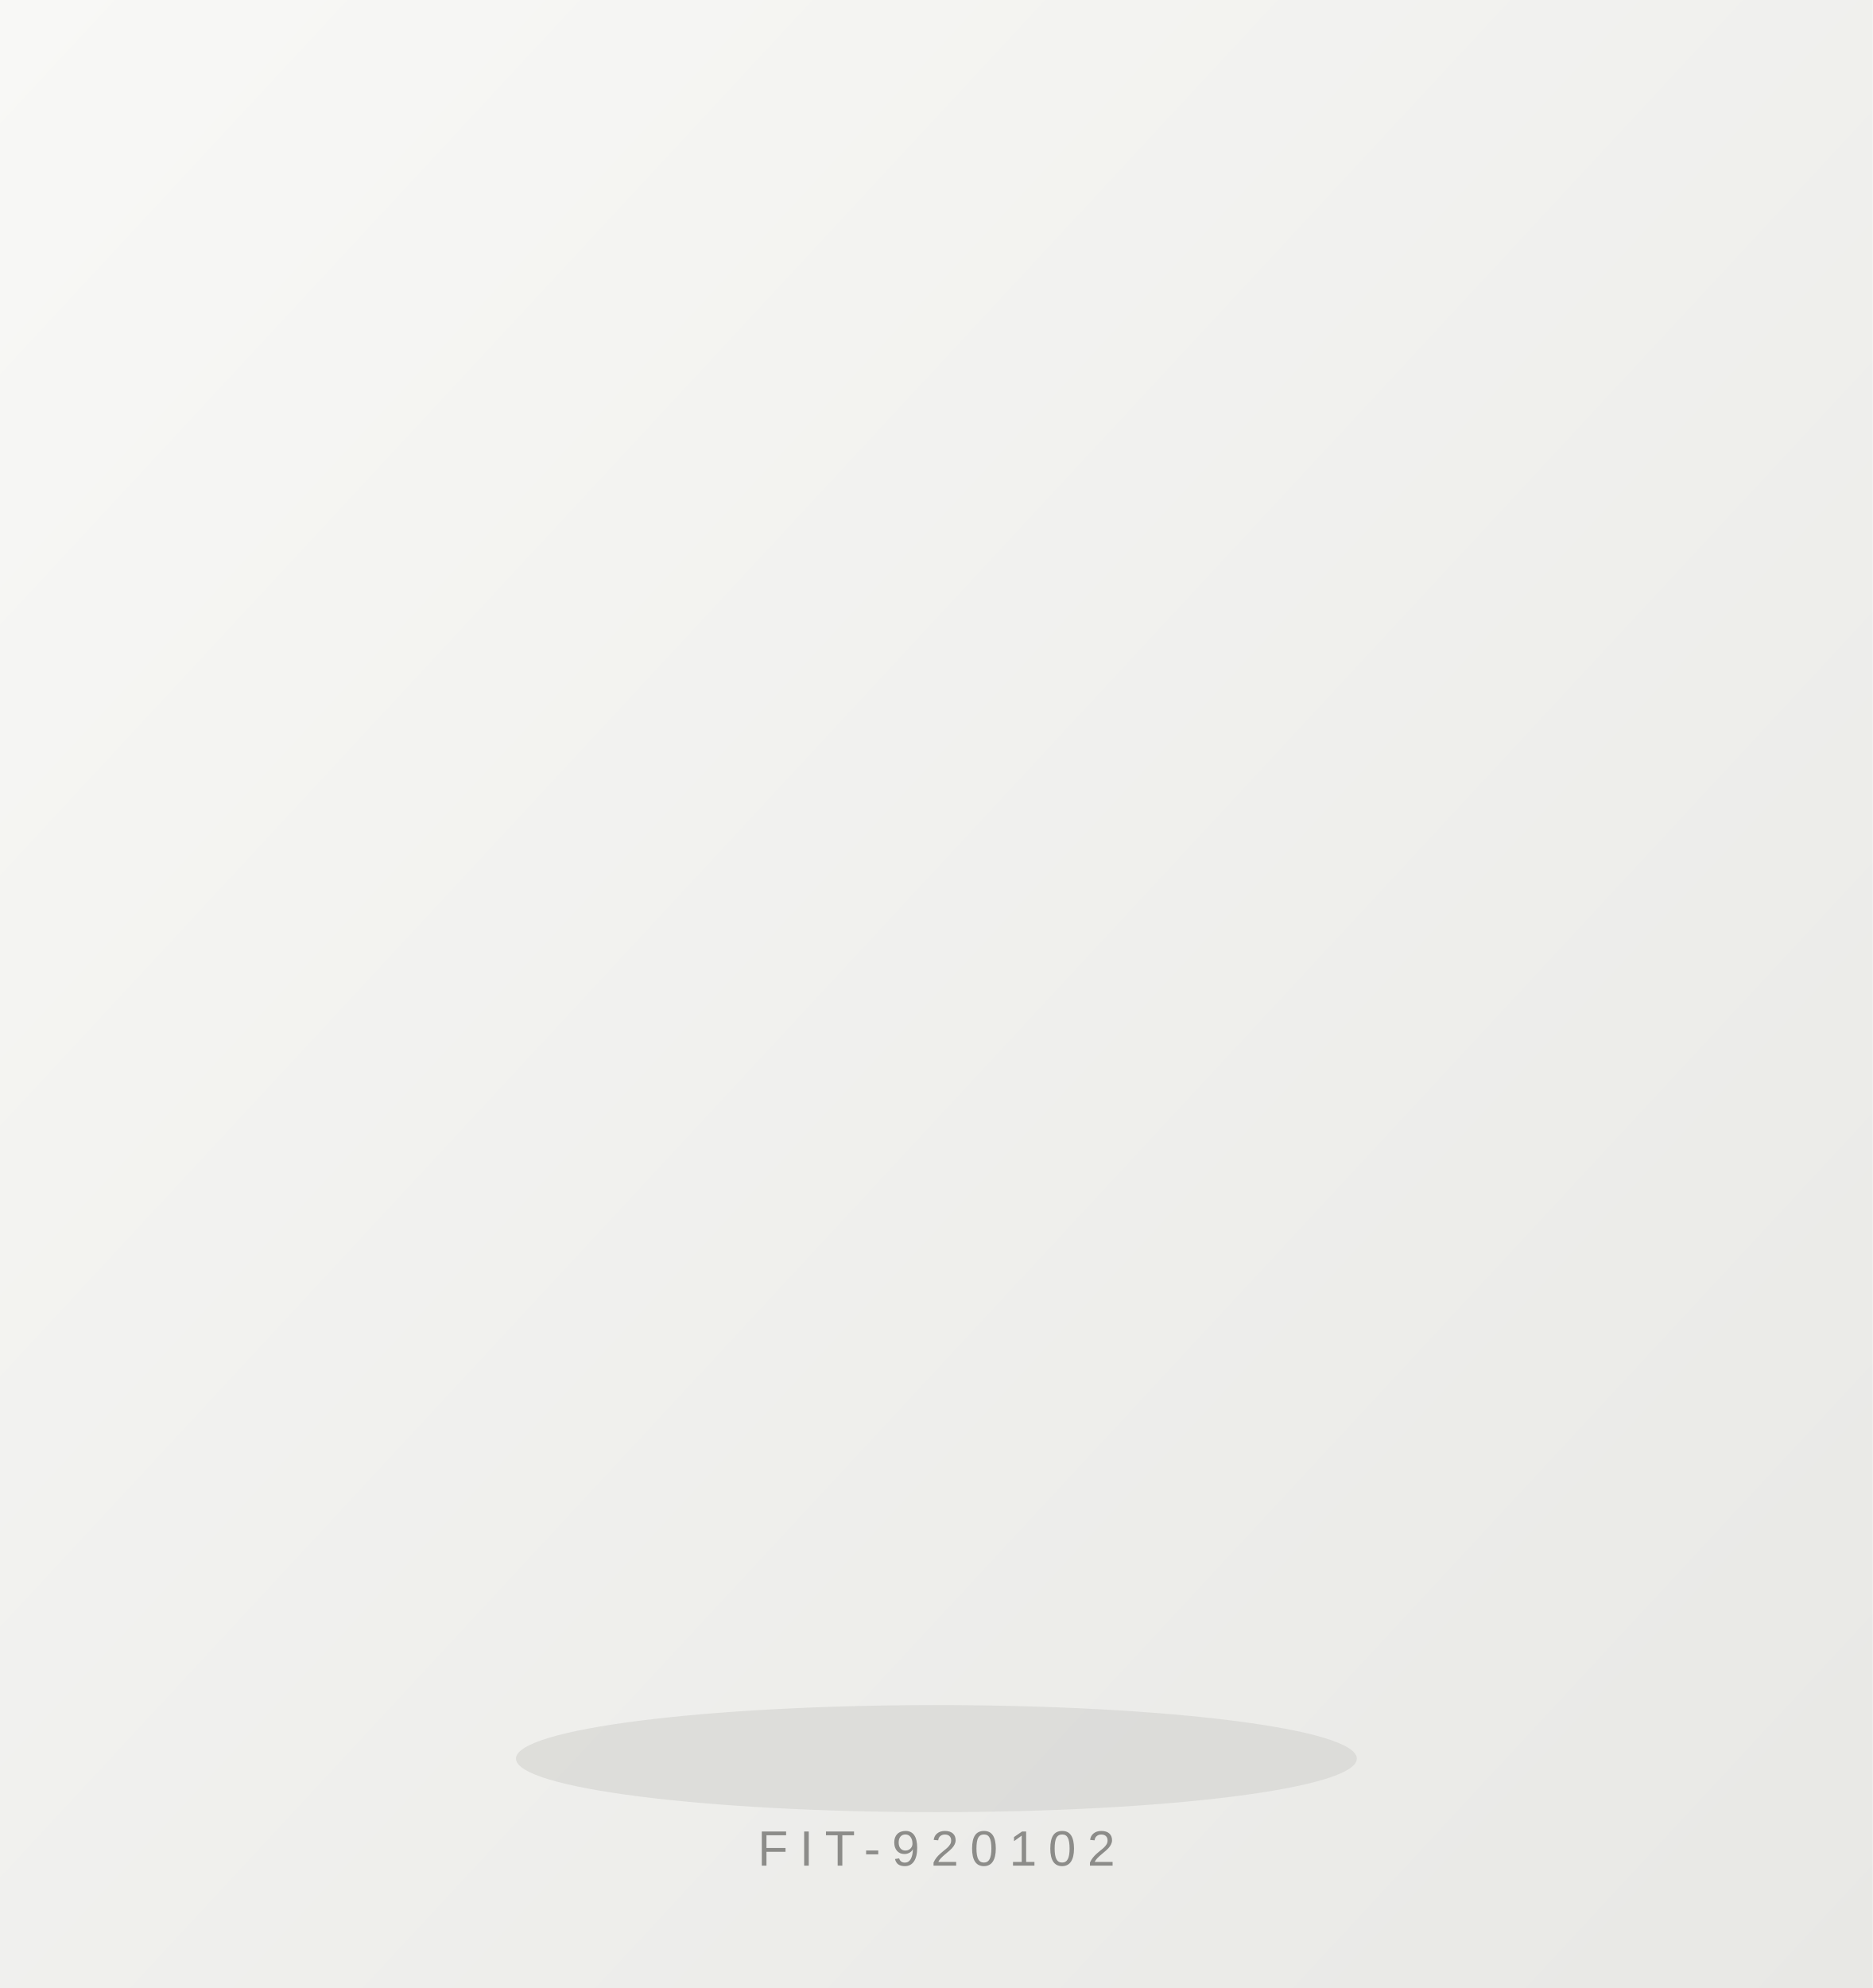
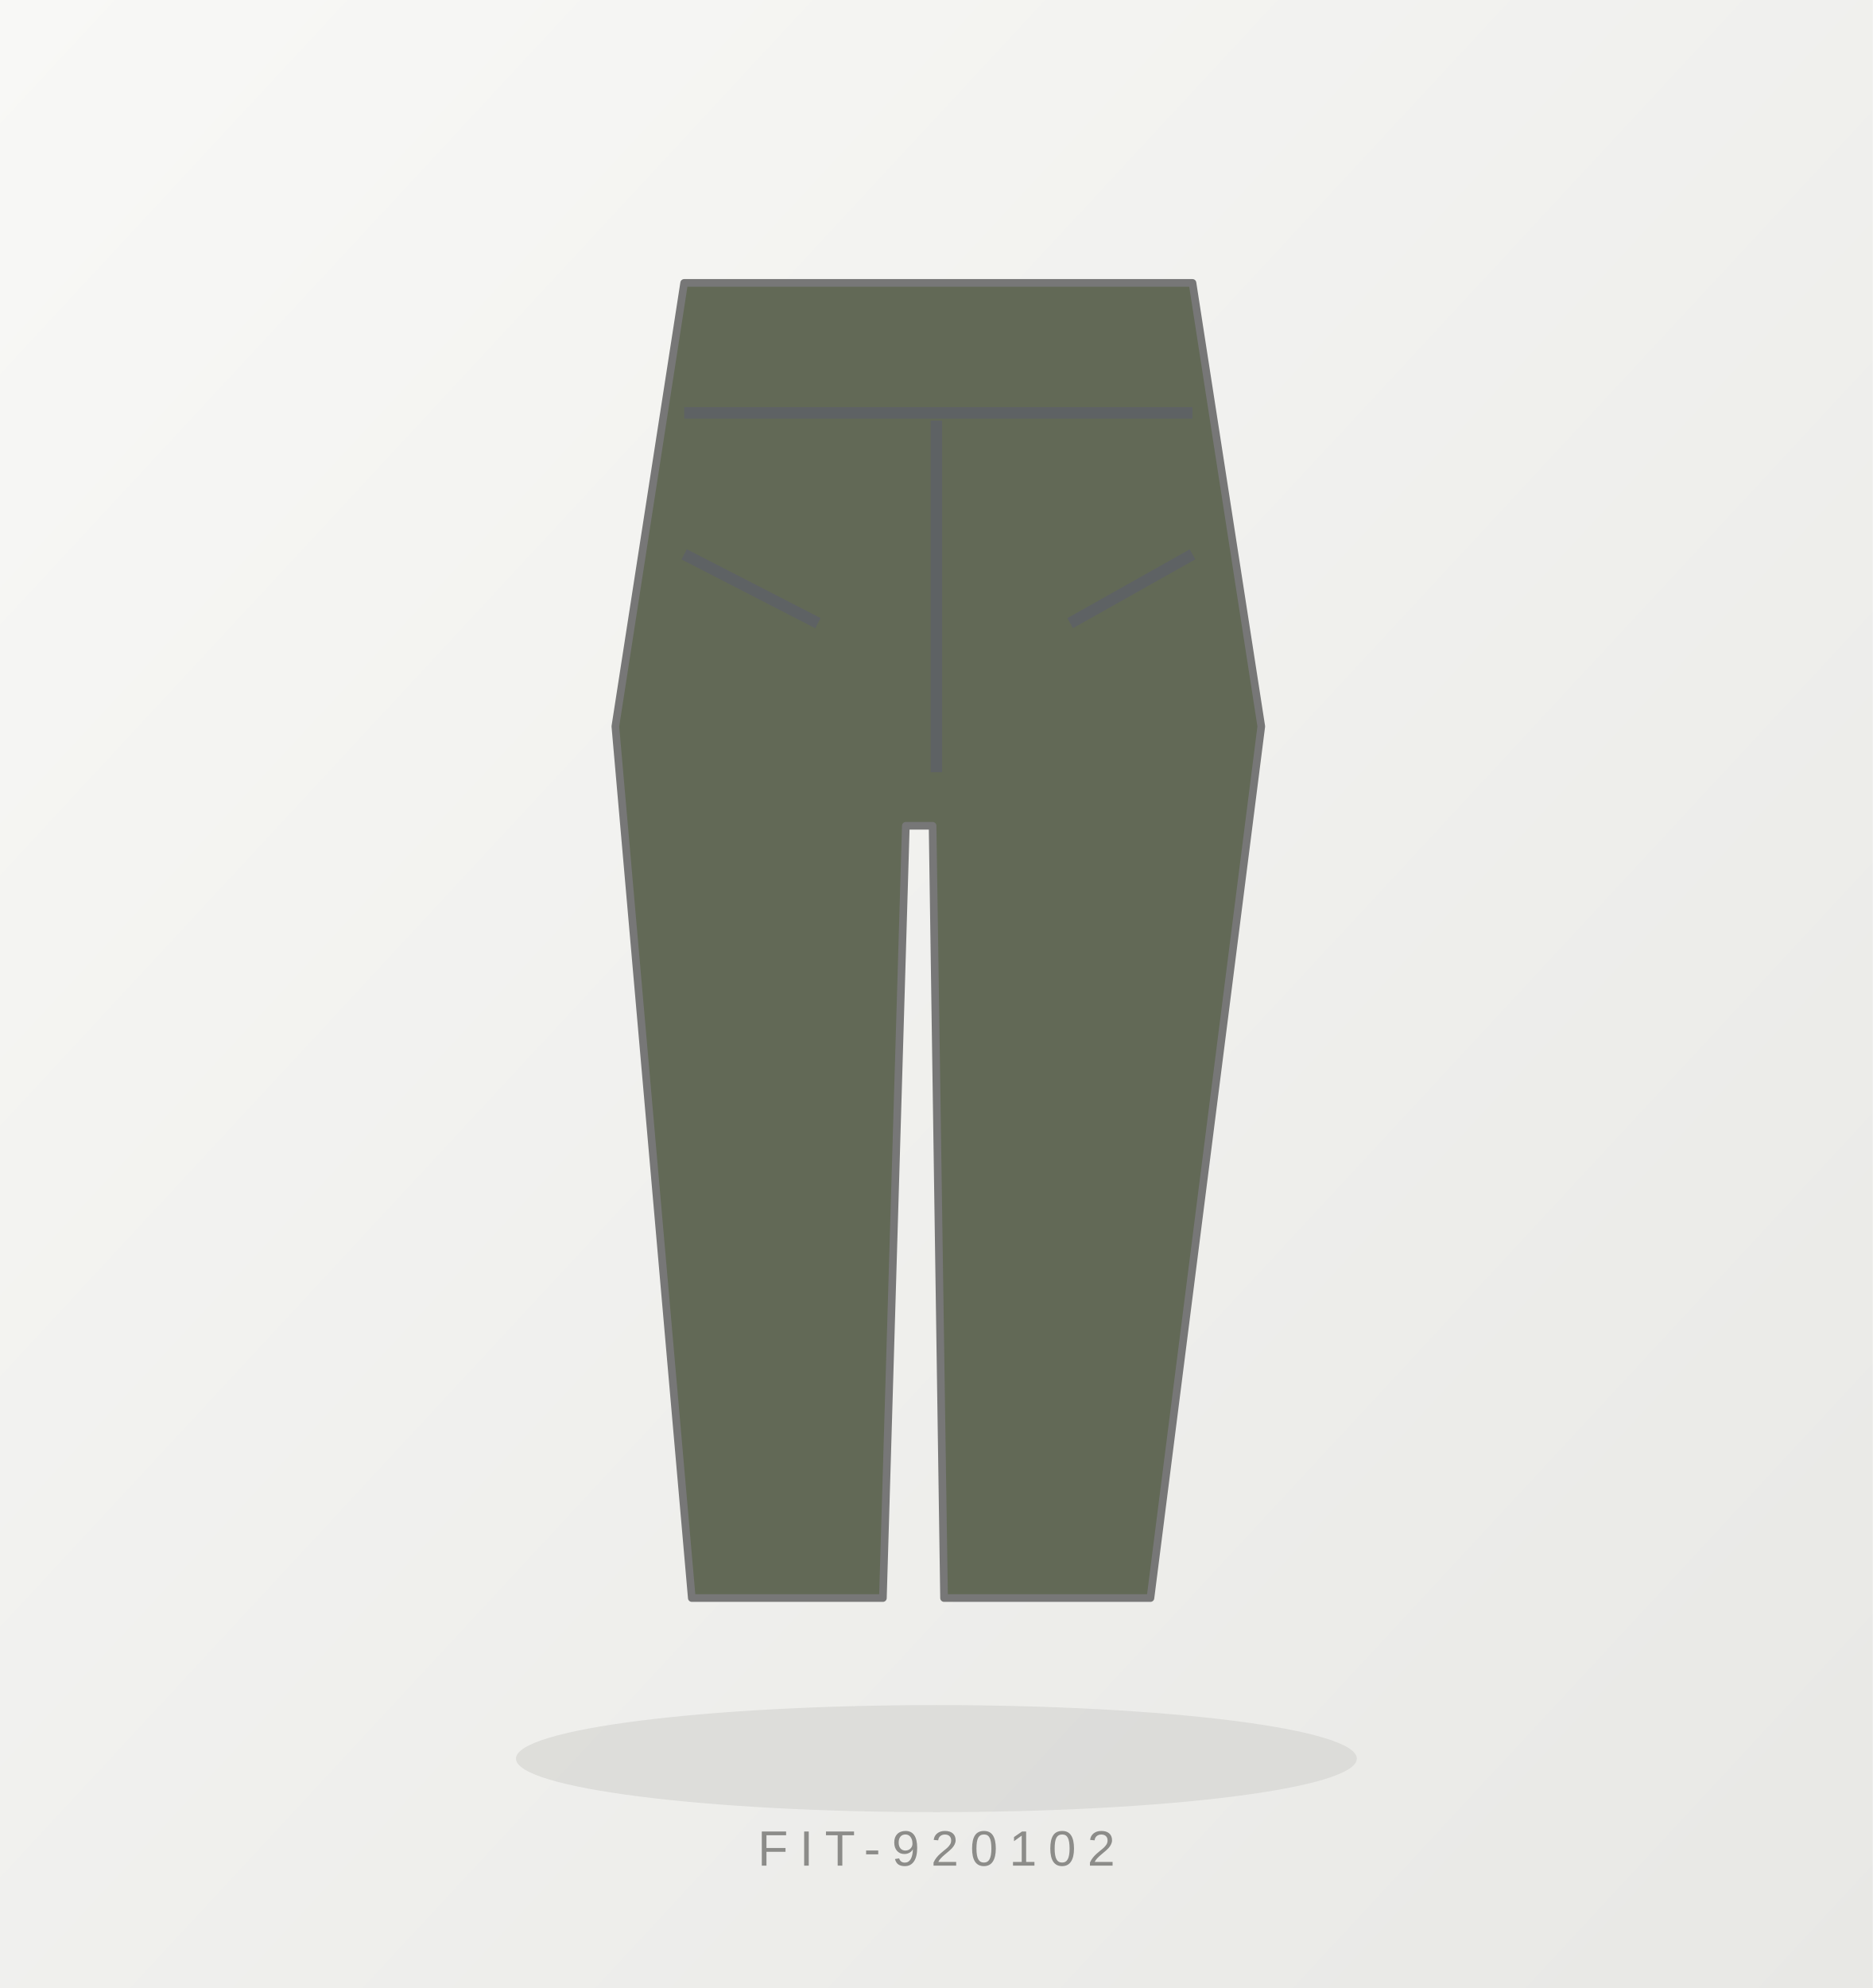
<svg xmlns="http://www.w3.org/2000/svg" viewBox="0 0 490 520">
  <defs>
    <linearGradient id="bg" x2="1" y2="1">
      <stop stop-color="#f8f8f6" />
      <stop offset="1" stop-color="#e8e8e5" />
    </linearGradient>
-     <filter id="shadow">
-       <feDropShadow dx="3" dy="12" stdDeviation="10" flood-opacity=".16" />
-     </filter>
  </defs>
  <rect width="490" height="520" fill="url(#bg)" />
  <ellipse cx="245" cy="460" rx="110" ry="14" fill="#d2d2cf" opacity=".6" />
-   <g fill="cargo" stroke="#777" stroke-width="2" stroke-linejoin="round" filter="url(#shadow)">undefined</g>
+   <g fill="#626956" stroke="#777" stroke-width="2" stroke-linejoin="round">
+     <path d="M179 74 H312 L330 190 L301 418 H247 L244 216 L237 216 L231 418 H181 L161 190 Z" />
+     <path d="M179 108 H312 M245 110 L245 202 M179 145 L214 163 M312 145 L280 163" fill="none" stroke="#5e6264" stroke-width="3" />
+   </g>
  <text x="245" y="488" text-anchor="middle" fill="#8c8c89" font-family="Arial" font-size="13" letter-spacing="3">FIT-920102</text>
</svg>
